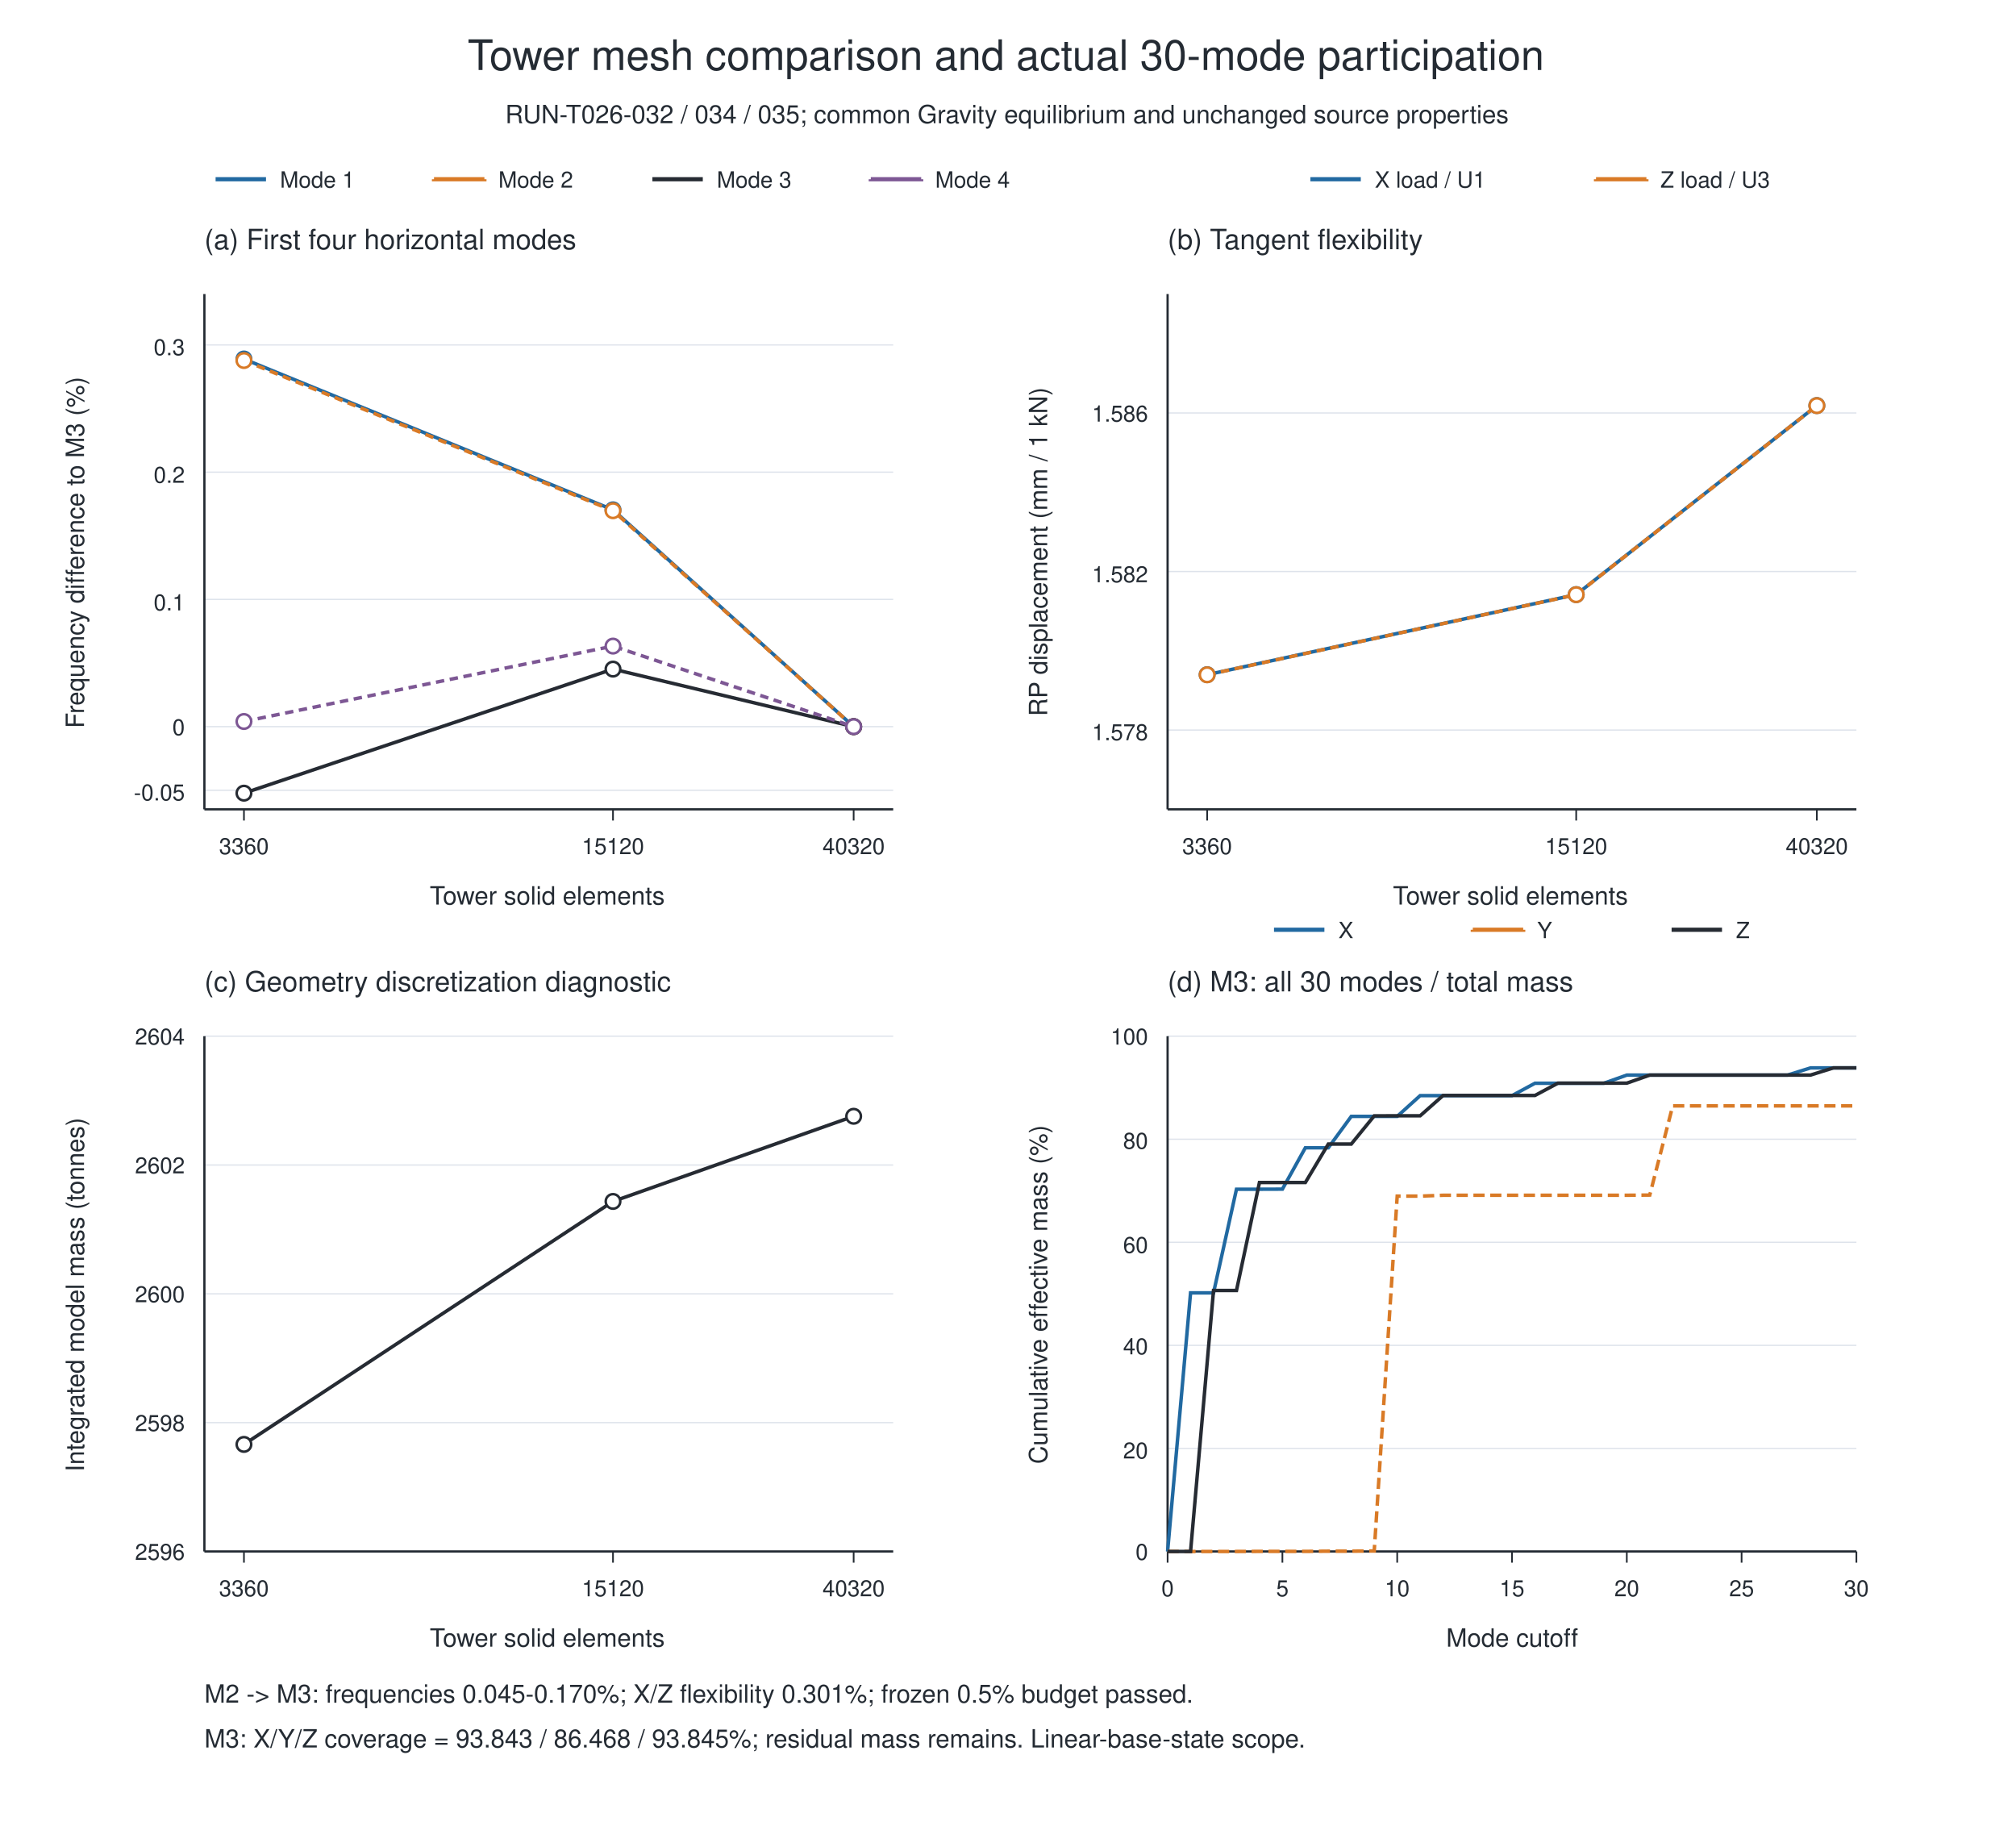
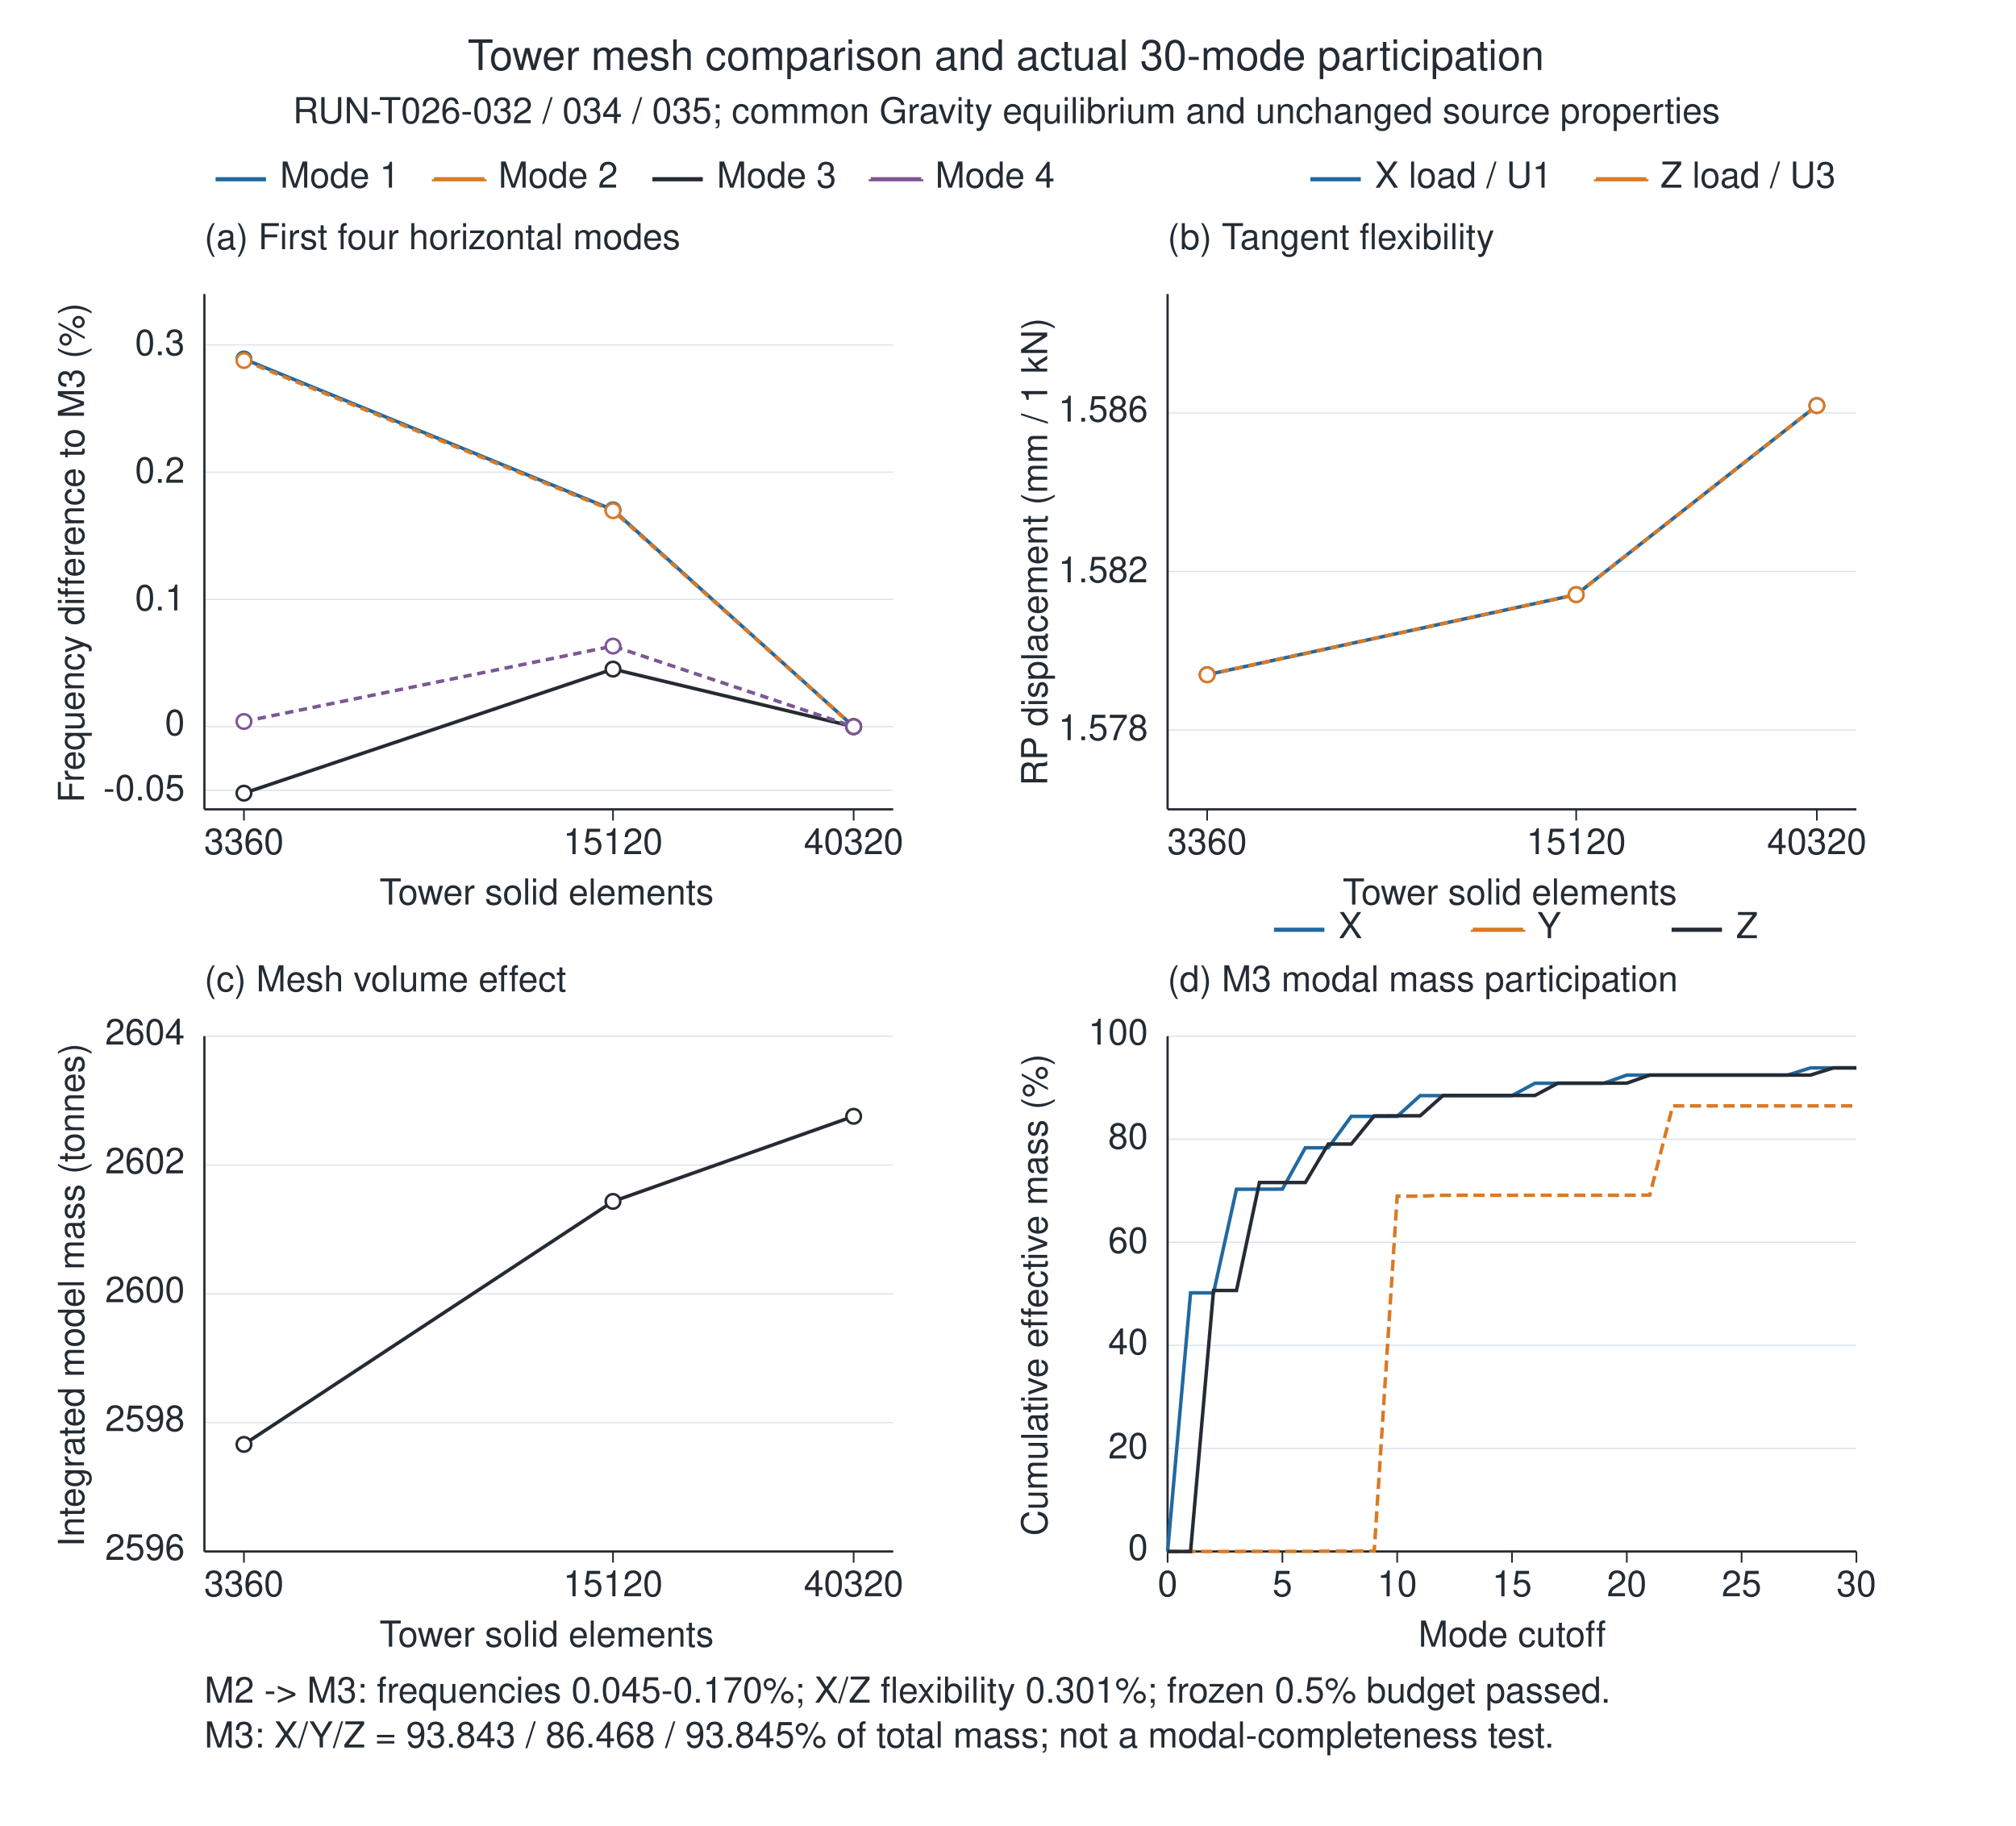
<svg xmlns="http://www.w3.org/2000/svg" width="720" height="652" preserveAspectRatio="xMinYMin meet" viewBox="0 0 720 652" version="1.0" fill-rule="evenodd">
  <clipPath id="clip">
    <rect x="0" y="0" width="720" height="652" />
  </clipPath>
  <g id="group" transform="scale(1,-1) translate(0,-652)" style="clip-path: url(#clip)">
    <g transform="">
      <text x="167.01" y="627" style="font-family: Helvetica; font-size: 15px;fill: rgb(14%,17%,20%); stroke:none;" transform="translate(0,1254) scale(1,-1)">Tower mesh comparison and actual 30-mode participation</text>
-       <text x="180.428" y="608" style="font-family: Helvetica; font-size: 9px;fill: rgb(14%,17%,20%); stroke:none;" transform="translate(0,1216) scale(1,-1)">RUN-T026-032 / 034 / 035; common Gravity equilibrium and unchanged source properties</text>
+       <text x="104.608" y="608" style="font-family: Helvetica; font-size: 12.8px;fill: rgb(14%,17%,20%); stroke:none;" transform="translate(0,1216) scale(1,-1)">RUN-T026-032 / 034 / 035; common Gravity equilibrium and unchanged source properties</text>
      <path d="M 73,369.815 L 319,369.815 Z" style="stroke: rgb(87%,89%,92%); stroke-linecap: butt; stroke-width: 0.45;" />
-       <text x="47.768" y="366.815" style="font-family: Helvetica; font-size: 8px;fill: rgb(14%,17%,20%); stroke:none;" transform="translate(0,733) scale(1,-1)">-0.05</text>
+       <text x="36.829" y="366.815" style="font-family: Helvetica; font-size: 12.8px;fill: rgb(14%,17%,20%); stroke:none;" transform="translate(0,733) scale(1,-1)">-0.05</text>
      <path d="M 73,392.531 L 319,392.531 Z" style="stroke: rgb(87%,89%,92%); stroke-linecap: butt; stroke-width: 0.45;" />
-       <text x="61.552" y="389.531" style="font-family: Helvetica; font-size: 8px;fill: rgb(14%,17%,20%); stroke:none;" transform="translate(0,779) scale(1,-1)">0</text>
+       <text x="58.883" y="389.531" style="font-family: Helvetica; font-size: 12.8px;fill: rgb(14%,17%,20%); stroke:none;" transform="translate(0,779) scale(1,-1)">0</text>
      <path d="M 73,437.963 L 319,437.963 Z" style="stroke: rgb(87%,89%,92%); stroke-linecap: butt; stroke-width: 0.45;" />
-       <text x="54.88" y="434.963" style="font-family: Helvetica; font-size: 8px;fill: rgb(14%,17%,20%); stroke:none;" transform="translate(0,869) scale(1,-1)">0.1</text>
+       <text x="48.208" y="434.963" style="font-family: Helvetica; font-size: 12.8px;fill: rgb(14%,17%,20%); stroke:none;" transform="translate(0,869) scale(1,-1)">0.1</text>
      <path d="M 73,483.395 L 319,483.395 Z" style="stroke: rgb(87%,89%,92%); stroke-linecap: butt; stroke-width: 0.45;" />
-       <text x="54.88" y="480.395" style="font-family: Helvetica; font-size: 8px;fill: rgb(14%,17%,20%); stroke:none;" transform="translate(0,960) scale(1,-1)">0.2</text>
+       <text x="48.208" y="480.395" style="font-family: Helvetica; font-size: 12.8px;fill: rgb(14%,17%,20%); stroke:none;" transform="translate(0,960) scale(1,-1)">0.2</text>
      <path d="M 73,528.827 L 319,528.827 Z" style="stroke: rgb(87%,89%,92%); stroke-linecap: butt; stroke-width: 0.45;" />
-       <text x="54.88" y="525.827" style="font-family: Helvetica; font-size: 8px;fill: rgb(14%,17%,20%); stroke:none;" transform="translate(0,1051) scale(1,-1)">0.3</text>
+       <text x="48.208" y="525.827" style="font-family: Helvetica; font-size: 12.8px;fill: rgb(14%,17%,20%); stroke:none;" transform="translate(0,1051) scale(1,-1)">0.3</text>
      <path d="M 87.124,363 L 87.124,359 Z" style="stroke: rgb(14%,17%,20%); stroke-linecap: butt; stroke-width: 0.6;" />
-       <text x="78.228" y="347" style="font-family: Helvetica; font-size: 8px;fill: rgb(14%,17%,20%); stroke:none;" transform="translate(0,694) scale(1,-1)">3360</text>
+       <text x="72.891" y="347" style="font-family: Helvetica; font-size: 12.8px;fill: rgb(14%,17%,20%); stroke:none;" transform="translate(0,694) scale(1,-1)">3360</text>
      <path d="M 218.926,363 L 218.926,359 Z" style="stroke: rgb(14%,17%,20%); stroke-linecap: butt; stroke-width: 0.6;" />
-       <text x="207.806" y="347" style="font-family: Helvetica; font-size: 8px;fill: rgb(14%,17%,20%); stroke:none;" transform="translate(0,694) scale(1,-1)">15120</text>
+       <text x="201.134" y="347" style="font-family: Helvetica; font-size: 12.8px;fill: rgb(14%,17%,20%); stroke:none;" transform="translate(0,694) scale(1,-1)">15120</text>
      <path d="M 304.876,363 L 304.876,359 Z" style="stroke: rgb(14%,17%,20%); stroke-linecap: butt; stroke-width: 0.6;" />
-       <text x="293.756" y="347" style="font-family: Helvetica; font-size: 8px;fill: rgb(14%,17%,20%); stroke:none;" transform="translate(0,694) scale(1,-1)">40320</text>
+       <text x="287.084" y="347" style="font-family: Helvetica; font-size: 12.8px;fill: rgb(14%,17%,20%); stroke:none;" transform="translate(0,694) scale(1,-1)">40320</text>
      <path d="M 73,363 L 319,363 Z" style="stroke: rgb(14%,17%,20%); stroke-linecap: butt; stroke-width: 0.8;" />
      <path d="M 73,363 L 73,547 Z" style="stroke: rgb(14%,17%,20%); stroke-linecap: butt; stroke-width: 0.8;" />
-       <text x="153.488" y="329" style="font-family: Helvetica; font-size: 9px;fill: rgb(14%,17%,20%); stroke:none;" transform="translate(0,658) scale(1,-1)">Tower solid elements</text>
+       <text x="135.539" y="329" style="font-family: Helvetica; font-size: 12.8px;fill: rgb(14%,17%,20%); stroke:none;" transform="translate(0,658) scale(1,-1)">Tower solid elements</text>
      <g transform=" matrix(0,1,-1,0,30,455)">
-         <text x="-63.023" y="0" style="font-family: Helvetica; font-size: 9px;fill: rgb(14%,17%,20%); stroke:none;" transform="translate(0,0) scale(1,-1)">Frequency difference to M3 (%)</text>
+         <text x="-89.632" y="0" style="font-family: Helvetica; font-size: 12.8px;fill: rgb(14%,17%,20%); stroke:none;" transform="translate(0,0) scale(1,-1)">Frequency difference to M3 (%)</text>
      </g>
-       <text x="73" y="563" style="font-family: Helvetica; font-size: 10px;fill: rgb(14%,17%,20%); stroke:none;" transform="translate(0,1126) scale(1,-1)">(a) First four horizontal modes</text>
+       <text x="73" y="563" style="font-family: Helvetica; font-size: 12.8px;fill: rgb(14%,17%,20%); stroke:none;" transform="translate(0,1126) scale(1,-1)">(a) First four horizontal modes</text>
      <polyline points="87.124 523.799, 218.926 469.945, 304.876 392.531" style="stroke: rgb(13%,41%,63%); stroke-linecap: butt; stroke-width: 1.25; fill: None; fill-rule: evenodd;" />
      <circle cx="87.124" cy="523.799" r="2.6" style="stroke: rgb(13%,41%,63%); stroke-linecap: butt; stroke-width: 0.9; fill: rgb(100%,100%,100%); fill-rule: evenodd;" />
      <circle cx="218.926" cy="469.945" r="2.6" style="stroke: rgb(13%,41%,63%); stroke-linecap: butt; stroke-width: 0.9; fill: rgb(100%,100%,100%); fill-rule: evenodd;" />
      <circle cx="304.876" cy="392.531" r="2.6" style="stroke: rgb(13%,41%,63%); stroke-linecap: butt; stroke-width: 0.9; fill: rgb(100%,100%,100%); fill-rule: evenodd;" />
      <polyline points="87.124 523.266, 218.926 469.631, 304.876 392.531" style="stroke: rgb(85%,48%,15%); stroke-linecap: butt; stroke-width: 1.25; fill: None; fill-rule: evenodd; stroke-dasharray: 3, 2;" />
      <circle cx="87.124" cy="523.266" r="2.6" style="stroke: rgb(85%,48%,15%); stroke-linecap: butt; stroke-width: 0.9; fill: rgb(100%,100%,100%); fill-rule: evenodd;" />
      <circle cx="218.926" cy="469.631" r="2.6" style="stroke: rgb(85%,48%,15%); stroke-linecap: butt; stroke-width: 0.9; fill: rgb(100%,100%,100%); fill-rule: evenodd;" />
      <circle cx="304.876" cy="392.531" r="2.6" style="stroke: rgb(85%,48%,15%); stroke-linecap: butt; stroke-width: 0.9; fill: rgb(100%,100%,100%); fill-rule: evenodd;" />
      <polyline points="87.124 368.776, 218.926 413.076, 304.876 392.531" style="stroke: rgb(15%,17%,20%); stroke-linecap: butt; stroke-width: 1.25; fill: None; fill-rule: evenodd;" />
      <circle cx="87.124" cy="368.776" r="2.6" style="stroke: rgb(15%,17%,20%); stroke-linecap: butt; stroke-width: 0.9; fill: rgb(100%,100%,100%); fill-rule: evenodd;" />
      <circle cx="218.926" cy="413.076" r="2.6" style="stroke: rgb(15%,17%,20%); stroke-linecap: butt; stroke-width: 0.9; fill: rgb(100%,100%,100%); fill-rule: evenodd;" />
      <circle cx="304.876" cy="392.531" r="2.6" style="stroke: rgb(15%,17%,20%); stroke-linecap: butt; stroke-width: 0.9; fill: rgb(100%,100%,100%); fill-rule: evenodd;" />
      <polyline points="87.124 394.367, 218.926 421.292, 304.876 392.531" style="stroke: rgb(49%,34%,58%); stroke-linecap: butt; stroke-width: 1.25; fill: None; fill-rule: evenodd; stroke-dasharray: 3, 2;" />
      <circle cx="87.124" cy="394.367" r="2.6" style="stroke: rgb(49%,34%,58%); stroke-linecap: butt; stroke-width: 0.9; fill: rgb(100%,100%,100%); fill-rule: evenodd;" />
      <circle cx="218.926" cy="421.292" r="2.6" style="stroke: rgb(49%,34%,58%); stroke-linecap: butt; stroke-width: 0.9; fill: rgb(100%,100%,100%); fill-rule: evenodd;" />
      <circle cx="304.876" cy="392.531" r="2.6" style="stroke: rgb(49%,34%,58%); stroke-linecap: butt; stroke-width: 0.9; fill: rgb(100%,100%,100%); fill-rule: evenodd;" />
      <path d="M 77,588 L 95,588 Z" style="stroke: rgb(13%,41%,63%); stroke-linecap: butt; stroke-width: 1.5;" />
-       <text x="100" y="585" style="font-family: Helvetica; font-size: 8px;fill: rgb(14%,17%,20%); stroke:none;" transform="translate(0,1170) scale(1,-1)">Mode 1</text>
+       <text x="100" y="585" style="font-family: Helvetica; font-size: 12.8px;fill: rgb(14%,17%,20%); stroke:none;" transform="translate(0,1170) scale(1,-1)">Mode 1</text>
      <path d="M 155,588 L 173,588 Z" style="stroke: rgb(85%,48%,15%); stroke-linecap: butt; stroke-width: 1.5; stroke-dasharray: 3, 2;" />
-       <text x="178" y="585" style="font-family: Helvetica; font-size: 8px;fill: rgb(14%,17%,20%); stroke:none;" transform="translate(0,1170) scale(1,-1)">Mode 2</text>
+       <text x="178" y="585" style="font-family: Helvetica; font-size: 12.8px;fill: rgb(14%,17%,20%); stroke:none;" transform="translate(0,1170) scale(1,-1)">Mode 2</text>
      <path d="M 233,588 L 251,588 Z" style="stroke: rgb(15%,17%,20%); stroke-linecap: butt; stroke-width: 1.5;" />
-       <text x="256" y="585" style="font-family: Helvetica; font-size: 8px;fill: rgb(14%,17%,20%); stroke:none;" transform="translate(0,1170) scale(1,-1)">Mode 3</text>
+       <text x="256" y="585" style="font-family: Helvetica; font-size: 12.8px;fill: rgb(14%,17%,20%); stroke:none;" transform="translate(0,1170) scale(1,-1)">Mode 3</text>
      <path d="M 311,588 L 329,588 Z" style="stroke: rgb(49%,34%,58%); stroke-linecap: butt; stroke-width: 1.5; stroke-dasharray: 3, 2;" />
-       <text x="334" y="585" style="font-family: Helvetica; font-size: 8px;fill: rgb(14%,17%,20%); stroke:none;" transform="translate(0,1170) scale(1,-1)">Mode 4</text>
+       <text x="334" y="585" style="font-family: Helvetica; font-size: 12.8px;fill: rgb(14%,17%,20%); stroke:none;" transform="translate(0,1170) scale(1,-1)">Mode 4</text>
      <path d="M 417,391.308 L 663,391.308 Z" style="stroke: rgb(87%,89%,92%); stroke-linecap: butt; stroke-width: 0.45;" />
-       <text x="389.984" y="388.308" style="font-family: Helvetica; font-size: 8px;fill: rgb(14%,17%,20%); stroke:none;" transform="translate(0,776) scale(1,-1)">1.578</text>
+       <text x="377.974" y="388.308" style="font-family: Helvetica; font-size: 12.8px;fill: rgb(14%,17%,20%); stroke:none;" transform="translate(0,776) scale(1,-1)">1.578</text>
      <path d="M 417,447.923 L 663,447.923 Z" style="stroke: rgb(87%,89%,92%); stroke-linecap: butt; stroke-width: 0.45;" />
-       <text x="389.984" y="444.923" style="font-family: Helvetica; font-size: 8px;fill: rgb(14%,17%,20%); stroke:none;" transform="translate(0,889) scale(1,-1)">1.582</text>
+       <text x="377.974" y="444.923" style="font-family: Helvetica; font-size: 12.8px;fill: rgb(14%,17%,20%); stroke:none;" transform="translate(0,889) scale(1,-1)">1.582</text>
      <path d="M 417,504.538 L 663,504.538 Z" style="stroke: rgb(87%,89%,92%); stroke-linecap: butt; stroke-width: 0.45;" />
-       <text x="389.984" y="501.538" style="font-family: Helvetica; font-size: 8px;fill: rgb(14%,17%,20%); stroke:none;" transform="translate(0,1003) scale(1,-1)">1.586</text>
+       <text x="377.974" y="501.538" style="font-family: Helvetica; font-size: 12.8px;fill: rgb(14%,17%,20%); stroke:none;" transform="translate(0,1003) scale(1,-1)">1.586</text>
      <path d="M 431.124,363 L 431.124,359 Z" style="stroke: rgb(14%,17%,20%); stroke-linecap: butt; stroke-width: 0.6;" />
-       <text x="422.228" y="347" style="font-family: Helvetica; font-size: 8px;fill: rgb(14%,17%,20%); stroke:none;" transform="translate(0,694) scale(1,-1)">3360</text>
+       <text x="416.891" y="347" style="font-family: Helvetica; font-size: 12.8px;fill: rgb(14%,17%,20%); stroke:none;" transform="translate(0,694) scale(1,-1)">3360</text>
      <path d="M 562.926,363 L 562.926,359 Z" style="stroke: rgb(14%,17%,20%); stroke-linecap: butt; stroke-width: 0.6;" />
-       <text x="551.806" y="347" style="font-family: Helvetica; font-size: 8px;fill: rgb(14%,17%,20%); stroke:none;" transform="translate(0,694) scale(1,-1)">15120</text>
+       <text x="545.134" y="347" style="font-family: Helvetica; font-size: 12.8px;fill: rgb(14%,17%,20%); stroke:none;" transform="translate(0,694) scale(1,-1)">15120</text>
      <path d="M 648.876,363 L 648.876,359 Z" style="stroke: rgb(14%,17%,20%); stroke-linecap: butt; stroke-width: 0.6;" />
-       <text x="637.756" y="347" style="font-family: Helvetica; font-size: 8px;fill: rgb(14%,17%,20%); stroke:none;" transform="translate(0,694) scale(1,-1)">40320</text>
+       <text x="631.084" y="347" style="font-family: Helvetica; font-size: 12.8px;fill: rgb(14%,17%,20%); stroke:none;" transform="translate(0,694) scale(1,-1)">40320</text>
      <path d="M 417,363 L 663,363 Z" style="stroke: rgb(14%,17%,20%); stroke-linecap: butt; stroke-width: 0.8;" />
      <path d="M 417,363 L 417,547 Z" style="stroke: rgb(14%,17%,20%); stroke-linecap: butt; stroke-width: 0.8;" />
-       <text x="497.488" y="329" style="font-family: Helvetica; font-size: 9px;fill: rgb(14%,17%,20%); stroke:none;" transform="translate(0,658) scale(1,-1)">Tower solid elements</text>
+       <text x="479.539" y="329" style="font-family: Helvetica; font-size: 12.8px;fill: rgb(14%,17%,20%); stroke:none;" transform="translate(0,658) scale(1,-1)">Tower solid elements</text>
      <g transform=" matrix(0,1,-1,0,374,455)">
-         <text x="-58.761" y="0" style="font-family: Helvetica; font-size: 9px;fill: rgb(14%,17%,20%); stroke:none;" transform="translate(0,0) scale(1,-1)">RP displacement (mm / 1 kN)</text>
+         <text x="-83.571" y="0" style="font-family: Helvetica; font-size: 12.8px;fill: rgb(14%,17%,20%); stroke:none;" transform="translate(0,0) scale(1,-1)">RP displacement (mm / 1 kN)</text>
      </g>
-       <text x="417" y="563" style="font-family: Helvetica; font-size: 10px;fill: rgb(14%,17%,20%); stroke:none;" transform="translate(0,1126) scale(1,-1)">(b) Tangent flexibility</text>
+       <text x="417" y="563" style="font-family: Helvetica; font-size: 12.8px;fill: rgb(14%,17%,20%); stroke:none;" transform="translate(0,1126) scale(1,-1)">(b) Tangent flexibility</text>
      <polyline points="431.124 411.077, 562.926 439.68, 648.876 507.188" style="stroke: rgb(13%,41%,63%); stroke-linecap: butt; stroke-width: 1.25; fill: None; fill-rule: evenodd;" />
      <circle cx="431.124" cy="411.077" r="2.6" style="stroke: rgb(13%,41%,63%); stroke-linecap: butt; stroke-width: 0.9; fill: rgb(100%,100%,100%); fill-rule: evenodd;" />
      <circle cx="562.926" cy="439.68" r="2.6" style="stroke: rgb(13%,41%,63%); stroke-linecap: butt; stroke-width: 0.9; fill: rgb(100%,100%,100%); fill-rule: evenodd;" />
      <circle cx="648.876" cy="507.188" r="2.6" style="stroke: rgb(13%,41%,63%); stroke-linecap: butt; stroke-width: 0.9; fill: rgb(100%,100%,100%); fill-rule: evenodd;" />
      <polyline points="431.124 411.038, 562.926 439.647, 648.876 507.16" style="stroke: rgb(85%,48%,15%); stroke-linecap: butt; stroke-width: 1.25; fill: None; fill-rule: evenodd; stroke-dasharray: 3, 2;" />
      <circle cx="431.124" cy="411.038" r="2.6" style="stroke: rgb(85%,48%,15%); stroke-linecap: butt; stroke-width: 0.9; fill: rgb(100%,100%,100%); fill-rule: evenodd;" />
      <circle cx="562.926" cy="439.647" r="2.6" style="stroke: rgb(85%,48%,15%); stroke-linecap: butt; stroke-width: 0.9; fill: rgb(100%,100%,100%); fill-rule: evenodd;" />
      <circle cx="648.876" cy="507.16" r="2.6" style="stroke: rgb(85%,48%,15%); stroke-linecap: butt; stroke-width: 0.9; fill: rgb(100%,100%,100%); fill-rule: evenodd;" />
      <path d="M 468,588 L 486,588 Z" style="stroke: rgb(13%,41%,63%); stroke-linecap: butt; stroke-width: 1.5;" />
-       <text x="491" y="585" style="font-family: Helvetica; font-size: 8px;fill: rgb(14%,17%,20%); stroke:none;" transform="translate(0,1170) scale(1,-1)">X load / U1</text>
+       <text x="491" y="585" style="font-family: Helvetica; font-size: 12.8px;fill: rgb(14%,17%,20%); stroke:none;" transform="translate(0,1170) scale(1,-1)">X load / U1</text>
      <path d="M 570,588 L 588,588 Z" style="stroke: rgb(85%,48%,15%); stroke-linecap: butt; stroke-width: 1.5; stroke-dasharray: 3, 2;" />
-       <text x="593" y="585" style="font-family: Helvetica; font-size: 8px;fill: rgb(14%,17%,20%); stroke:none;" transform="translate(0,1170) scale(1,-1)">Z load / U3</text>
+       <text x="593" y="585" style="font-family: Helvetica; font-size: 12.8px;fill: rgb(14%,17%,20%); stroke:none;" transform="translate(0,1170) scale(1,-1)">Z load / U3</text>
      <path d="M 73,98 L 319,98 Z" style="stroke: rgb(87%,89%,92%); stroke-linecap: butt; stroke-width: 0.45;" />
-       <text x="48.208" y="95.0" style="font-family: Helvetica; font-size: 8px;fill: rgb(14%,17%,20%); stroke:none;" transform="translate(0,190) scale(1,-1)">2596</text>
+       <text x="37.533" y="95.0" style="font-family: Helvetica; font-size: 12.8px;fill: rgb(14%,17%,20%); stroke:none;" transform="translate(0,190) scale(1,-1)">2596</text>
      <path d="M 73,144 L 319,144 Z" style="stroke: rgb(87%,89%,92%); stroke-linecap: butt; stroke-width: 0.45;" />
-       <text x="48.208" y="141.0" style="font-family: Helvetica; font-size: 8px;fill: rgb(14%,17%,20%); stroke:none;" transform="translate(0,282) scale(1,-1)">2598</text>
+       <text x="37.533" y="141.0" style="font-family: Helvetica; font-size: 12.8px;fill: rgb(14%,17%,20%); stroke:none;" transform="translate(0,282) scale(1,-1)">2598</text>
      <path d="M 73,190 L 319,190 Z" style="stroke: rgb(87%,89%,92%); stroke-linecap: butt; stroke-width: 0.45;" />
-       <text x="48.208" y="187.0" style="font-family: Helvetica; font-size: 8px;fill: rgb(14%,17%,20%); stroke:none;" transform="translate(0,374) scale(1,-1)">2600</text>
+       <text x="37.533" y="187.0" style="font-family: Helvetica; font-size: 12.8px;fill: rgb(14%,17%,20%); stroke:none;" transform="translate(0,374) scale(1,-1)">2600</text>
      <path d="M 73,236 L 319,236 Z" style="stroke: rgb(87%,89%,92%); stroke-linecap: butt; stroke-width: 0.45;" />
-       <text x="48.208" y="233.0" style="font-family: Helvetica; font-size: 8px;fill: rgb(14%,17%,20%); stroke:none;" transform="translate(0,466) scale(1,-1)">2602</text>
+       <text x="37.533" y="233.0" style="font-family: Helvetica; font-size: 12.8px;fill: rgb(14%,17%,20%); stroke:none;" transform="translate(0,466) scale(1,-1)">2602</text>
      <path d="M 73,282 L 319,282 Z" style="stroke: rgb(87%,89%,92%); stroke-linecap: butt; stroke-width: 0.45;" />
-       <text x="48.208" y="279.0" style="font-family: Helvetica; font-size: 8px;fill: rgb(14%,17%,20%); stroke:none;" transform="translate(0,558) scale(1,-1)">2604</text>
+       <text x="37.533" y="279.0" style="font-family: Helvetica; font-size: 12.8px;fill: rgb(14%,17%,20%); stroke:none;" transform="translate(0,558) scale(1,-1)">2604</text>
      <path d="M 87.124,98 L 87.124,94 Z" style="stroke: rgb(14%,17%,20%); stroke-linecap: butt; stroke-width: 0.6;" />
-       <text x="78.228" y="82" style="font-family: Helvetica; font-size: 8px;fill: rgb(14%,17%,20%); stroke:none;" transform="translate(0,164) scale(1,-1)">3360</text>
+       <text x="72.891" y="82" style="font-family: Helvetica; font-size: 12.8px;fill: rgb(14%,17%,20%); stroke:none;" transform="translate(0,164) scale(1,-1)">3360</text>
      <path d="M 218.926,98 L 218.926,94 Z" style="stroke: rgb(14%,17%,20%); stroke-linecap: butt; stroke-width: 0.6;" />
-       <text x="207.806" y="82" style="font-family: Helvetica; font-size: 8px;fill: rgb(14%,17%,20%); stroke:none;" transform="translate(0,164) scale(1,-1)">15120</text>
+       <text x="201.134" y="82" style="font-family: Helvetica; font-size: 12.8px;fill: rgb(14%,17%,20%); stroke:none;" transform="translate(0,164) scale(1,-1)">15120</text>
      <path d="M 304.876,98 L 304.876,94 Z" style="stroke: rgb(14%,17%,20%); stroke-linecap: butt; stroke-width: 0.6;" />
-       <text x="293.756" y="82" style="font-family: Helvetica; font-size: 8px;fill: rgb(14%,17%,20%); stroke:none;" transform="translate(0,164) scale(1,-1)">40320</text>
+       <text x="287.084" y="82" style="font-family: Helvetica; font-size: 12.8px;fill: rgb(14%,17%,20%); stroke:none;" transform="translate(0,164) scale(1,-1)">40320</text>
      <path d="M 73,98 L 319,98 Z" style="stroke: rgb(14%,17%,20%); stroke-linecap: butt; stroke-width: 0.8;" />
      <path d="M 73,98 L 73,282 Z" style="stroke: rgb(14%,17%,20%); stroke-linecap: butt; stroke-width: 0.8;" />
-       <text x="153.488" y="64" style="font-family: Helvetica; font-size: 9px;fill: rgb(14%,17%,20%); stroke:none;" transform="translate(0,128) scale(1,-1)">Tower solid elements</text>
+       <text x="135.539" y="64" style="font-family: Helvetica; font-size: 12.8px;fill: rgb(14%,17%,20%); stroke:none;" transform="translate(0,128) scale(1,-1)">Tower solid elements</text>
      <g transform=" matrix(0,1,-1,0,30,190)">
-         <text x="-63.527" y="0" style="font-family: Helvetica; font-size: 9px;fill: rgb(14%,17%,20%); stroke:none;" transform="translate(0,0) scale(1,-1)">Integrated model mass (tonnes)</text>
+         <text x="-90.349" y="0" style="font-family: Helvetica; font-size: 12.8px;fill: rgb(14%,17%,20%); stroke:none;" transform="translate(0,0) scale(1,-1)">Integrated model mass (tonnes)</text>
      </g>
-       <text x="73" y="298" style="font-family: Helvetica; font-size: 10px;fill: rgb(14%,17%,20%); stroke:none;" transform="translate(0,596) scale(1,-1)">(c) Geometry discretization diagnostic</text>
+       <text x="73" y="298" style="font-family: Helvetica; font-size: 12.8px;fill: rgb(14%,17%,20%); stroke:none;" transform="translate(0,596) scale(1,-1)">(c) Mesh volume effect</text>
      <polyline points="87.124 136.229, 218.926 222.993, 304.876 253.4" style="stroke: rgb(15%,17%,20%); stroke-linecap: butt; stroke-width: 1.25; fill: None; fill-rule: evenodd;" />
      <circle cx="87.124" cy="136.229" r="2.6" style="stroke: rgb(15%,17%,20%); stroke-linecap: butt; stroke-width: 0.9; fill: rgb(100%,100%,100%); fill-rule: evenodd;" />
      <circle cx="218.926" cy="222.993" r="2.6" style="stroke: rgb(15%,17%,20%); stroke-linecap: butt; stroke-width: 0.9; fill: rgb(100%,100%,100%); fill-rule: evenodd;" />
      <circle cx="304.876" cy="253.4" r="2.6" style="stroke: rgb(15%,17%,20%); stroke-linecap: butt; stroke-width: 0.9; fill: rgb(100%,100%,100%); fill-rule: evenodd;" />
      <path d="M 417,98 L 663,98 Z" style="stroke: rgb(87%,89%,92%); stroke-linecap: butt; stroke-width: 0.45;" />
-       <text x="405.552" y="95.0" style="font-family: Helvetica; font-size: 8px;fill: rgb(14%,17%,20%); stroke:none;" transform="translate(0,190) scale(1,-1)">0</text>
+       <text x="402.883" y="95.0" style="font-family: Helvetica; font-size: 12.8px;fill: rgb(14%,17%,20%); stroke:none;" transform="translate(0,190) scale(1,-1)">0</text>
      <path d="M 417,134.8 L 663,134.8 Z" style="stroke: rgb(87%,89%,92%); stroke-linecap: butt; stroke-width: 0.45;" />
-       <text x="401.104" y="131.8" style="font-family: Helvetica; font-size: 8px;fill: rgb(14%,17%,20%); stroke:none;" transform="translate(0,263) scale(1,-1)">20</text>
+       <text x="395.766" y="131.8" style="font-family: Helvetica; font-size: 12.8px;fill: rgb(14%,17%,20%); stroke:none;" transform="translate(0,263) scale(1,-1)">20</text>
      <path d="M 417,171.6 L 663,171.6 Z" style="stroke: rgb(87%,89%,92%); stroke-linecap: butt; stroke-width: 0.45;" />
-       <text x="401.104" y="168.6" style="font-family: Helvetica; font-size: 8px;fill: rgb(14%,17%,20%); stroke:none;" transform="translate(0,337) scale(1,-1)">40</text>
+       <text x="395.766" y="168.6" style="font-family: Helvetica; font-size: 12.8px;fill: rgb(14%,17%,20%); stroke:none;" transform="translate(0,337) scale(1,-1)">40</text>
      <path d="M 417,208.4 L 663,208.4 Z" style="stroke: rgb(87%,89%,92%); stroke-linecap: butt; stroke-width: 0.45;" />
-       <text x="401.104" y="205.4" style="font-family: Helvetica; font-size: 8px;fill: rgb(14%,17%,20%); stroke:none;" transform="translate(0,410) scale(1,-1)">60</text>
+       <text x="395.766" y="205.4" style="font-family: Helvetica; font-size: 12.8px;fill: rgb(14%,17%,20%); stroke:none;" transform="translate(0,410) scale(1,-1)">60</text>
      <path d="M 417,245.2 L 663,245.2 Z" style="stroke: rgb(87%,89%,92%); stroke-linecap: butt; stroke-width: 0.45;" />
-       <text x="401.104" y="242.2" style="font-family: Helvetica; font-size: 8px;fill: rgb(14%,17%,20%); stroke:none;" transform="translate(0,484) scale(1,-1)">80</text>
+       <text x="395.766" y="242.2" style="font-family: Helvetica; font-size: 12.8px;fill: rgb(14%,17%,20%); stroke:none;" transform="translate(0,484) scale(1,-1)">80</text>
      <path d="M 417,282 L 663,282 Z" style="stroke: rgb(87%,89%,92%); stroke-linecap: butt; stroke-width: 0.45;" />
-       <text x="396.656" y="279.0" style="font-family: Helvetica; font-size: 8px;fill: rgb(14%,17%,20%); stroke:none;" transform="translate(0,558) scale(1,-1)">100</text>
+       <text x="388.65" y="279.0" style="font-family: Helvetica; font-size: 12.8px;fill: rgb(14%,17%,20%); stroke:none;" transform="translate(0,558) scale(1,-1)">100</text>
      <path d="M 417,98 L 417,94 Z" style="stroke: rgb(14%,17%,20%); stroke-linecap: butt; stroke-width: 0.6;" />
-       <text x="414.776" y="82" style="font-family: Helvetica; font-size: 8px;fill: rgb(14%,17%,20%); stroke:none;" transform="translate(0,164) scale(1,-1)">0</text>
+       <text x="413.442" y="82" style="font-family: Helvetica; font-size: 12.8px;fill: rgb(14%,17%,20%); stroke:none;" transform="translate(0,164) scale(1,-1)">0</text>
      <path d="M 458,98 L 458,94 Z" style="stroke: rgb(14%,17%,20%); stroke-linecap: butt; stroke-width: 0.6;" />
-       <text x="455.776" y="82" style="font-family: Helvetica; font-size: 8px;fill: rgb(14%,17%,20%); stroke:none;" transform="translate(0,164) scale(1,-1)">5</text>
+       <text x="454.442" y="82" style="font-family: Helvetica; font-size: 12.8px;fill: rgb(14%,17%,20%); stroke:none;" transform="translate(0,164) scale(1,-1)">5</text>
      <path d="M 499,98 L 499,94 Z" style="stroke: rgb(14%,17%,20%); stroke-linecap: butt; stroke-width: 0.6;" />
-       <text x="494.552" y="82" style="font-family: Helvetica; font-size: 8px;fill: rgb(14%,17%,20%); stroke:none;" transform="translate(0,164) scale(1,-1)">10</text>
+       <text x="491.883" y="82" style="font-family: Helvetica; font-size: 12.8px;fill: rgb(14%,17%,20%); stroke:none;" transform="translate(0,164) scale(1,-1)">10</text>
      <path d="M 540,98 L 540,94 Z" style="stroke: rgb(14%,17%,20%); stroke-linecap: butt; stroke-width: 0.6;" />
-       <text x="535.552" y="82" style="font-family: Helvetica; font-size: 8px;fill: rgb(14%,17%,20%); stroke:none;" transform="translate(0,164) scale(1,-1)">15</text>
+       <text x="532.883" y="82" style="font-family: Helvetica; font-size: 12.8px;fill: rgb(14%,17%,20%); stroke:none;" transform="translate(0,164) scale(1,-1)">15</text>
      <path d="M 581,98 L 581,94 Z" style="stroke: rgb(14%,17%,20%); stroke-linecap: butt; stroke-width: 0.6;" />
-       <text x="576.552" y="82" style="font-family: Helvetica; font-size: 8px;fill: rgb(14%,17%,20%); stroke:none;" transform="translate(0,164) scale(1,-1)">20</text>
+       <text x="573.883" y="82" style="font-family: Helvetica; font-size: 12.8px;fill: rgb(14%,17%,20%); stroke:none;" transform="translate(0,164) scale(1,-1)">20</text>
      <path d="M 622,98 L 622,94 Z" style="stroke: rgb(14%,17%,20%); stroke-linecap: butt; stroke-width: 0.6;" />
-       <text x="617.552" y="82" style="font-family: Helvetica; font-size: 8px;fill: rgb(14%,17%,20%); stroke:none;" transform="translate(0,164) scale(1,-1)">25</text>
+       <text x="614.883" y="82" style="font-family: Helvetica; font-size: 12.8px;fill: rgb(14%,17%,20%); stroke:none;" transform="translate(0,164) scale(1,-1)">25</text>
      <path d="M 663,98 L 663,94 Z" style="stroke: rgb(14%,17%,20%); stroke-linecap: butt; stroke-width: 0.6;" />
-       <text x="658.552" y="82" style="font-family: Helvetica; font-size: 8px;fill: rgb(14%,17%,20%); stroke:none;" transform="translate(0,164) scale(1,-1)">30</text>
+       <text x="655.883" y="82" style="font-family: Helvetica; font-size: 12.8px;fill: rgb(14%,17%,20%); stroke:none;" transform="translate(0,164) scale(1,-1)">30</text>
      <path d="M 417,98 L 663,98 Z" style="stroke: rgb(14%,17%,20%); stroke-linecap: butt; stroke-width: 0.8;" />
      <path d="M 417,98 L 417,282 Z" style="stroke: rgb(14%,17%,20%); stroke-linecap: butt; stroke-width: 0.8;" />
-       <text x="516.487" y="64" style="font-family: Helvetica; font-size: 9px;fill: rgb(14%,17%,20%); stroke:none;" transform="translate(0,128) scale(1,-1)">Mode cutoff</text>
+       <text x="506.56" y="64" style="font-family: Helvetica; font-size: 12.8px;fill: rgb(14%,17%,20%); stroke:none;" transform="translate(0,128) scale(1,-1)">Mode cutoff</text>
      <g transform=" matrix(0,1,-1,0,374,190)">
-         <text x="-60.764" y="0" style="font-family: Helvetica; font-size: 9px;fill: rgb(14%,17%,20%); stroke:none;" transform="translate(0,0) scale(1,-1)">Cumulative effective mass (%)</text>
+         <text x="-86.419" y="0" style="font-family: Helvetica; font-size: 12.8px;fill: rgb(14%,17%,20%); stroke:none;" transform="translate(0,0) scale(1,-1)">Cumulative effective mass (%)</text>
      </g>
-       <text x="417" y="298" style="font-family: Helvetica; font-size: 10px;fill: rgb(14%,17%,20%); stroke:none;" transform="translate(0,596) scale(1,-1)">(d) M3: all 30 modes / total mass</text>
+       <text x="417" y="298" style="font-family: Helvetica; font-size: 12.8px;fill: rgb(14%,17%,20%); stroke:none;" transform="translate(0,596) scale(1,-1)">(d) M3 modal mass participation</text>
      <polyline points="417 98, 425.2 190.339, 433.4 190.339, 441.6 227.351, 449.8 227.351, 458 227.38, 466.2 242.15, 474.4 242.15, 482.6 253.364, 490.8 253.364, 499 253.364, 507.2 260.776, 515.4 260.776, 523.6 260.776, 531.8 260.776, 540 260.776, 548.2 265.195, 556.4 265.195, 564.6 265.195, 572.8 265.195, 581 268.101, 589.2 268.101, 597.4 268.101, 605.6 268.101, 613.8 268.101, 622 268.101, 630.2 268.101, 638.4 268.101, 646.6 270.671, 654.8 270.671, 663 270.671" style="stroke: rgb(13%,41%,63%); stroke-linecap: butt; stroke-width: 1.25; fill: None; fill-rule: evenodd;" />
      <polyline points="417 98, 425.2 98, 433.4 98.002, 441.6 98.002, 449.8 98.027, 458 98.027, 466.2 98.027, 474.4 98.101, 482.6 98.101, 490.8 98.171, 499 224.886, 507.2 224.886, 515.4 225.19, 523.6 225.19, 531.8 225.19, 540 225.19, 548.2 225.19, 556.4 225.194, 564.6 225.194, 572.8 225.194, 581 225.194, 589.2 225.263, 597.4 257.101, 605.6 257.101, 613.8 257.101, 622 257.101, 630.2 257.101, 638.4 257.101, 646.6 257.101, 654.8 257.101, 663 257.101" style="stroke: rgb(85%,48%,15%); stroke-linecap: butt; stroke-width: 1.25; fill: None; fill-rule: evenodd; stroke-dasharray: 4, 2;" />
      <polyline points="417 98, 425.2 98, 433.4 191.188, 441.6 191.188, 449.8 229.744, 458 229.744, 466.2 229.744, 474.4 243.482, 482.6 243.482, 490.8 253.547, 499 253.572, 507.2 253.572, 515.4 260.831, 523.6 260.831, 531.8 260.831, 540 260.831, 548.2 260.831, 556.4 265.225, 564.6 265.225, 572.8 265.225, 581 265.225, 589.2 268.107, 597.4 268.112, 605.6 268.112, 613.8 268.112, 622 268.112, 630.2 268.112, 638.4 268.112, 646.6 268.112, 654.8 270.676, 663 270.676" style="stroke: rgb(15%,17%,20%); stroke-linecap: butt; stroke-width: 1.25; fill: None; fill-rule: evenodd;" />
      <path d="M 455,320 L 473,320 Z" style="stroke: rgb(13%,41%,63%); stroke-linecap: butt; stroke-width: 1.5;" />
-       <text x="478" y="317" style="font-family: Helvetica; font-size: 8px;fill: rgb(14%,17%,20%); stroke:none;" transform="translate(0,634) scale(1,-1)">X</text>
+       <text x="478" y="317" style="font-family: Helvetica; font-size: 12.8px;fill: rgb(14%,17%,20%); stroke:none;" transform="translate(0,634) scale(1,-1)">X</text>
      <path d="M 526,320 L 544,320 Z" style="stroke: rgb(85%,48%,15%); stroke-linecap: butt; stroke-width: 1.5; stroke-dasharray: 4, 2;" />
-       <text x="549" y="317" style="font-family: Helvetica; font-size: 8px;fill: rgb(14%,17%,20%); stroke:none;" transform="translate(0,634) scale(1,-1)">Y</text>
+       <text x="549" y="317" style="font-family: Helvetica; font-size: 12.8px;fill: rgb(14%,17%,20%); stroke:none;" transform="translate(0,634) scale(1,-1)">Y</text>
      <path d="M 597,320 L 615,320 Z" style="stroke: rgb(15%,17%,20%); stroke-linecap: butt; stroke-width: 1.5;" />
-       <text x="620" y="317" style="font-family: Helvetica; font-size: 8px;fill: rgb(14%,17%,20%); stroke:none;" transform="translate(0,634) scale(1,-1)">Z</text>
-       <text x="73" y="44" style="font-family: Helvetica; font-size: 9px;fill: rgb(14%,17%,20%); stroke:none;" transform="translate(0,88) scale(1,-1)">M2 -&gt; M3: frequencies 0.045-0.170%; X/Z flexibility 0.301%; frozen 0.5% budget passed.</text>
-       <text x="73" y="28" style="font-family: Helvetica; font-size: 9px;fill: rgb(14%,17%,20%); stroke:none;" transform="translate(0,56) scale(1,-1)">M3: X/Y/Z coverage = 93.843 / 86.468 / 93.845%; residual mass remains. Linear-base-state scope.</text>
+       <text x="620" y="317" style="font-family: Helvetica; font-size: 12.8px;fill: rgb(14%,17%,20%); stroke:none;" transform="translate(0,634) scale(1,-1)">Z</text>
+       <text x="73" y="44" style="font-family: Helvetica; font-size: 12.8px;fill: rgb(14%,17%,20%); stroke:none;" transform="translate(0,88) scale(1,-1)">M2 -&gt; M3: frequencies 0.045-0.170%; X/Z flexibility 0.301%; frozen 0.5% budget passed.</text>
+       <text x="73" y="28" style="font-family: Helvetica; font-size: 12.8px;fill: rgb(14%,17%,20%); stroke:none;" transform="translate(0,56) scale(1,-1)">M3: X/Y/Z = 93.843 / 86.468 / 93.845% of total mass; not a modal-completeness test.</text>
    </g>
  </g>
</svg>
